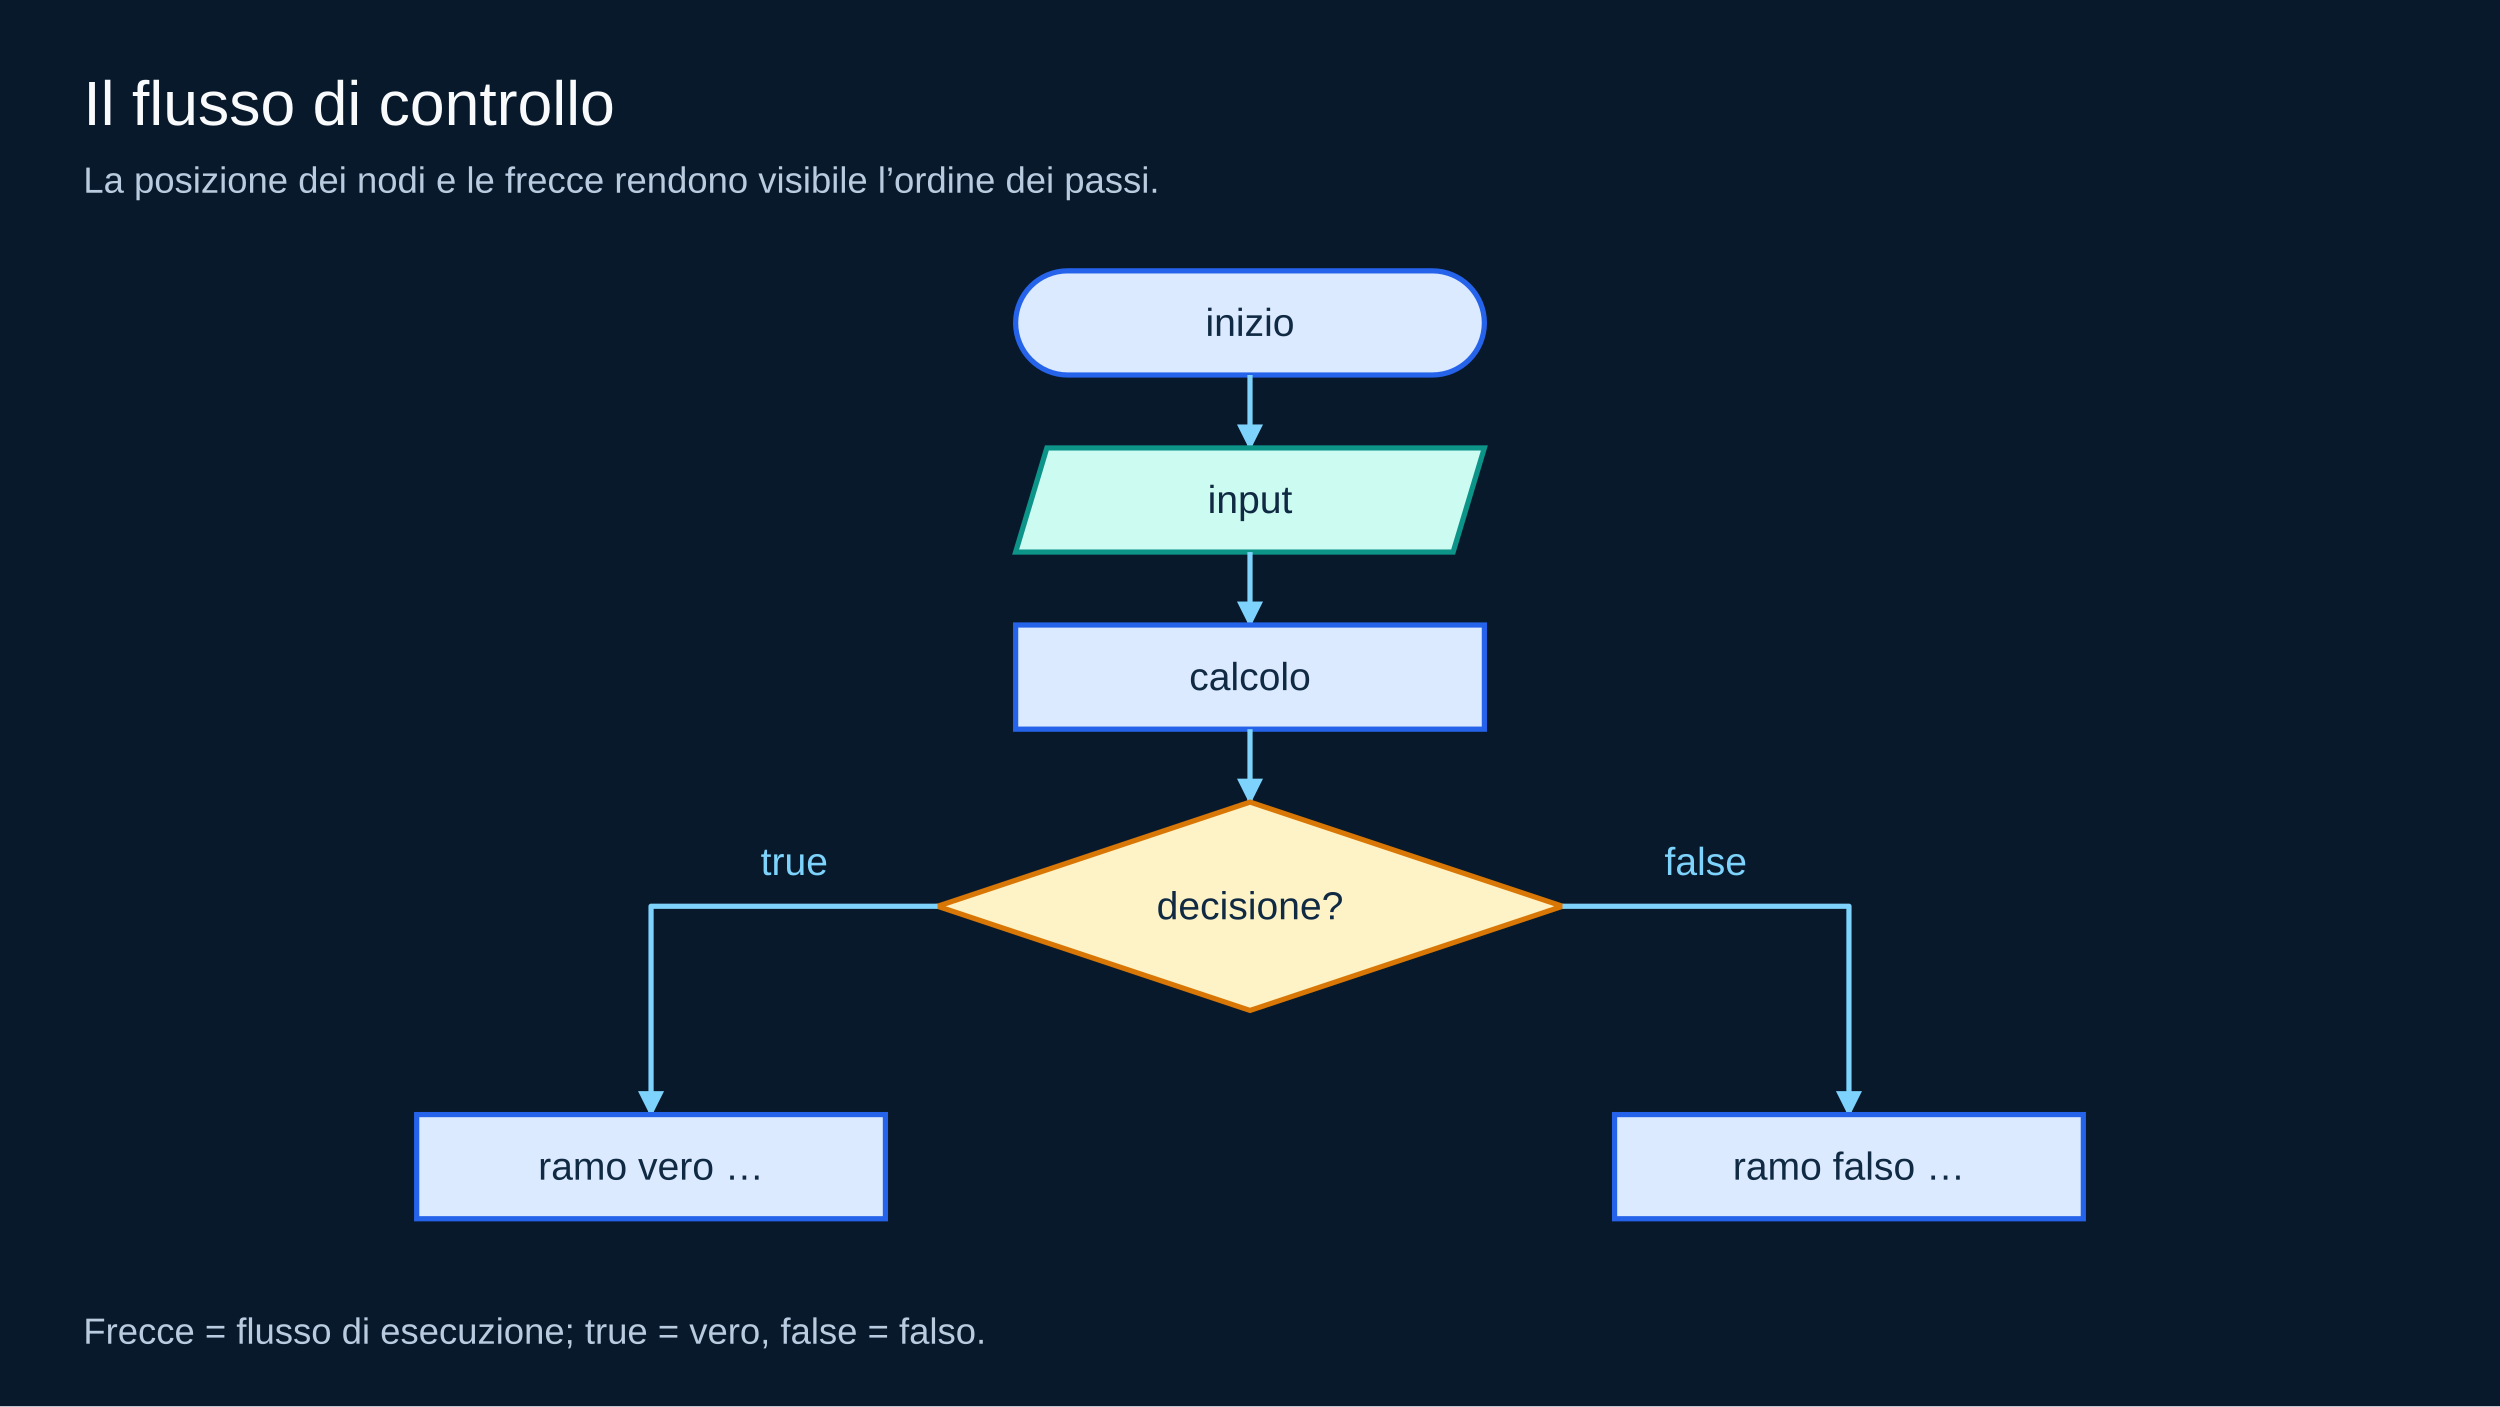
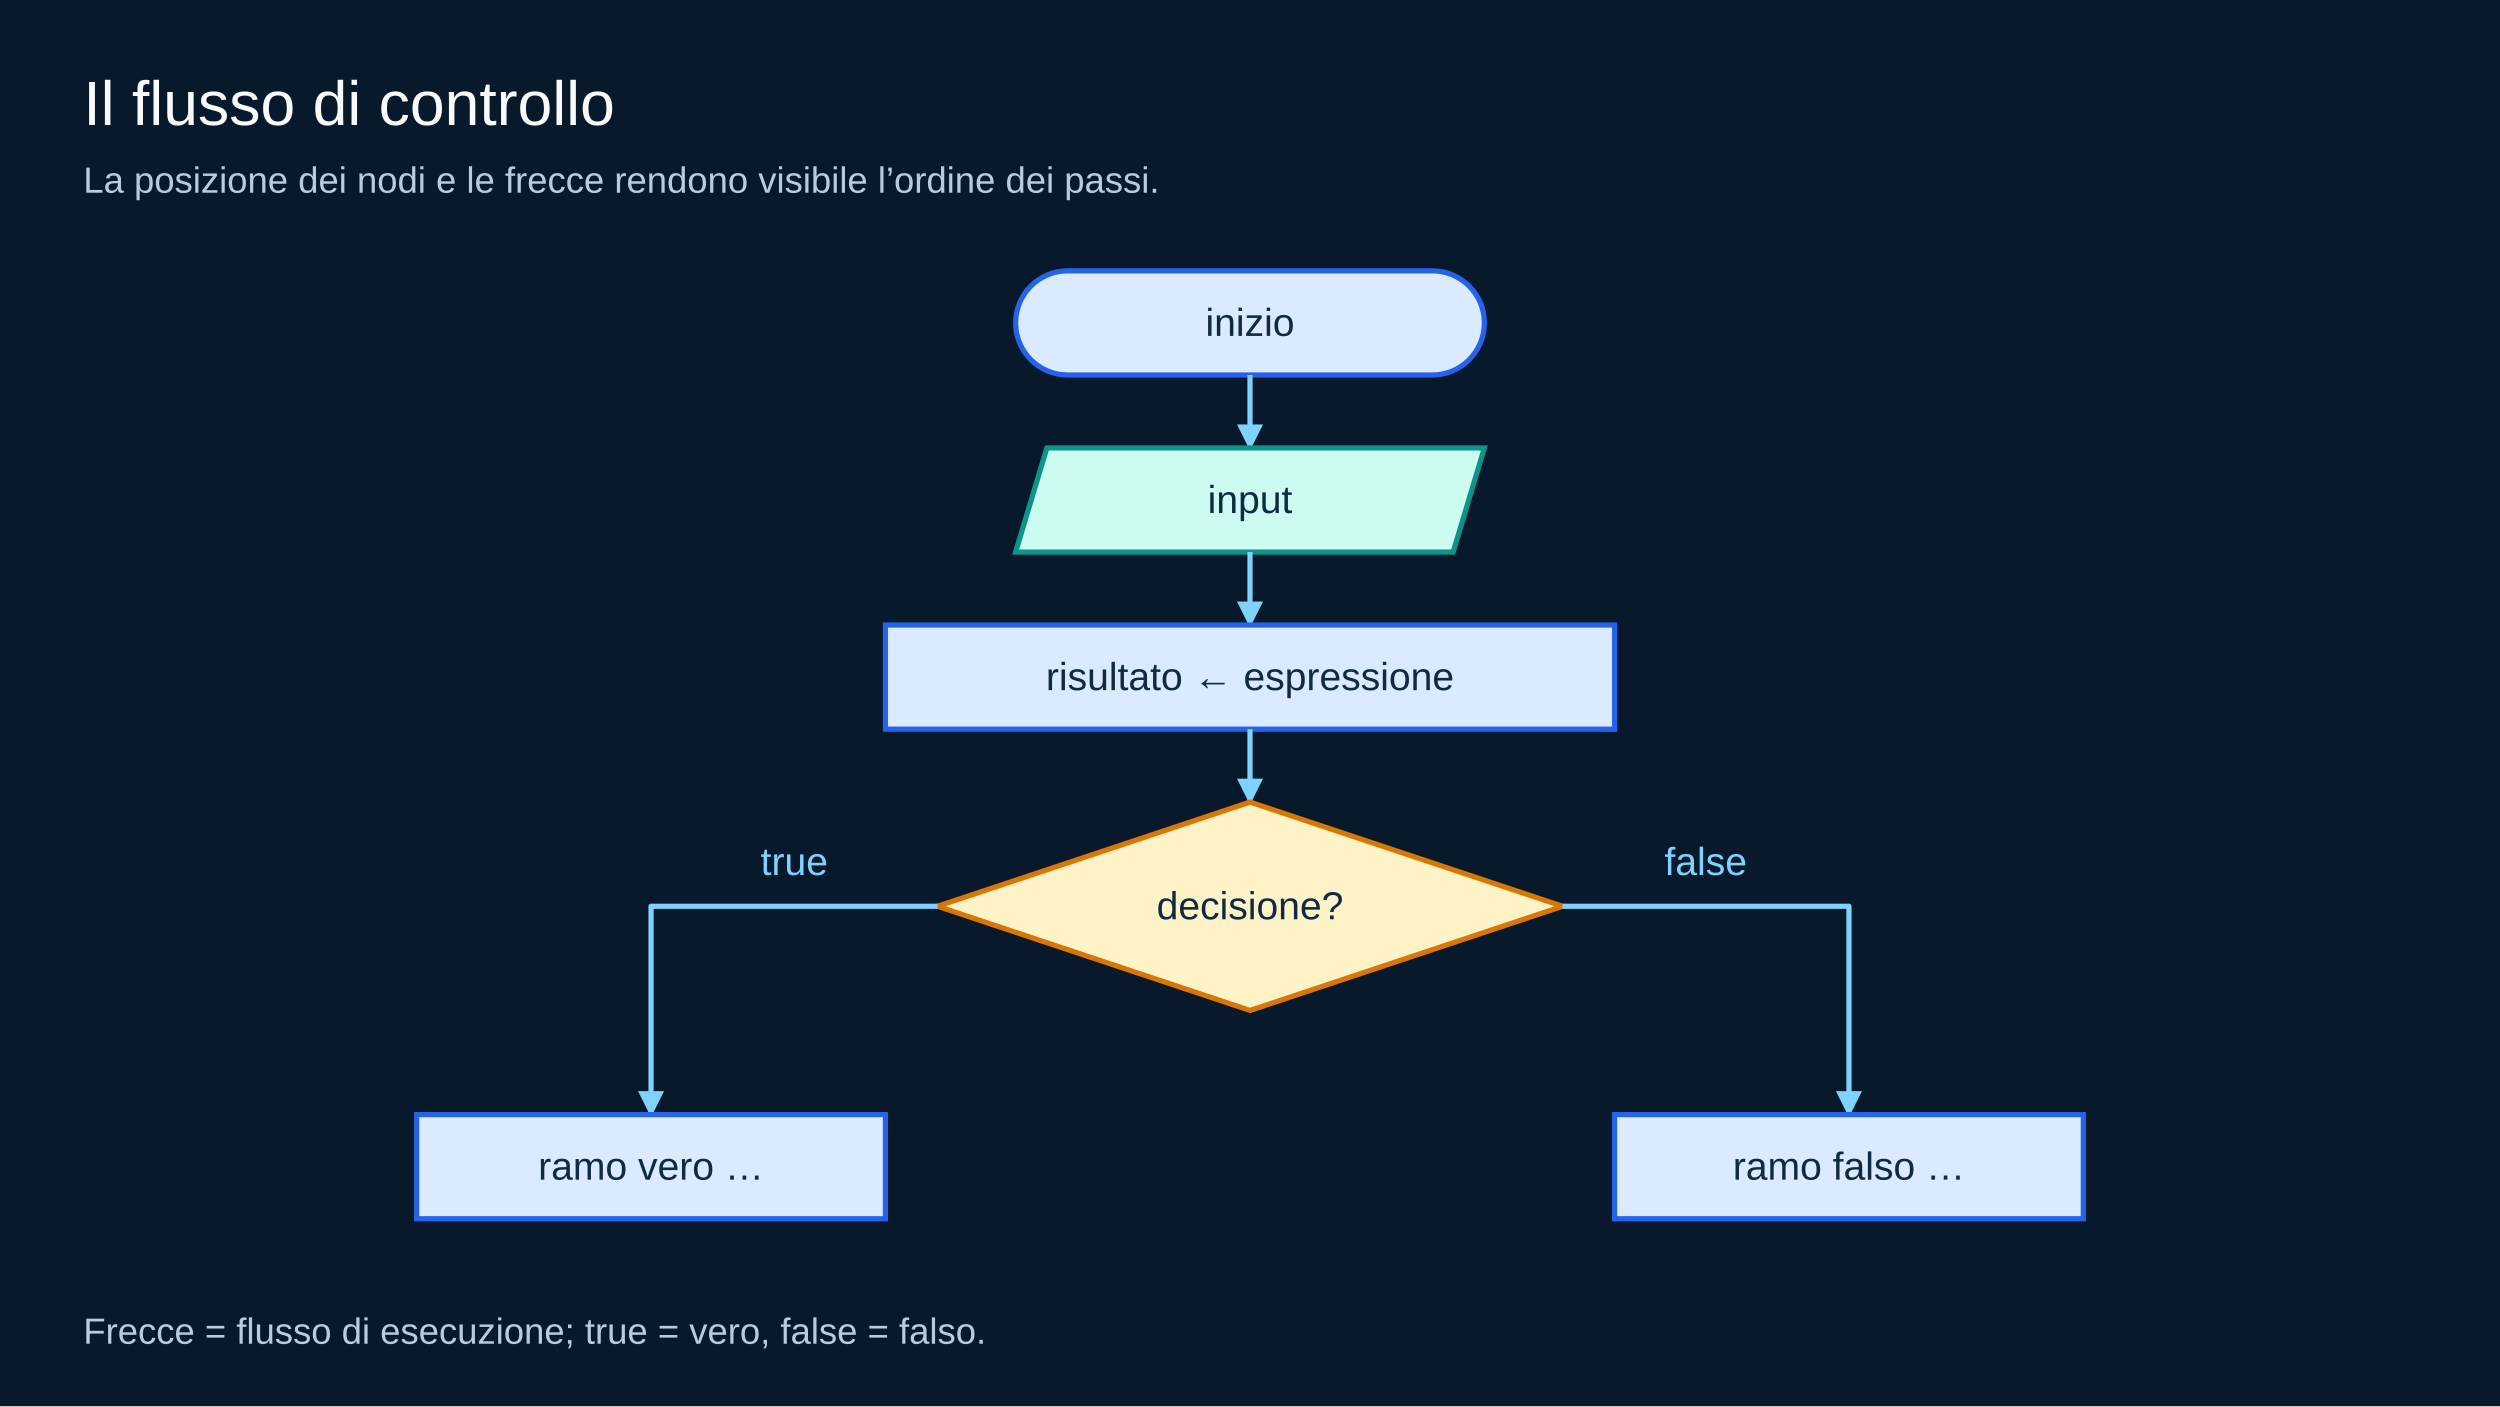
<svg xmlns="http://www.w3.org/2000/svg" viewBox="0 0 1920 1080" role="img" aria-labelledby="title desc">
  <defs>
    <style>.tpsi-line{fill:none;stroke-linecap:round;stroke-linejoin:round;stroke-width:8}.tpsi-thin{fill:none;stroke-linecap:round;stroke-linejoin:round;stroke-width:5}</style>
    <symbol id="tpsi-step" viewBox="0 0 240 180">
      <rect x="20" y="40" width="200" height="100" rx="4" fill="#dbeafe" stroke="#2563eb" stroke-width="6" />
      <path d="M58 75h124M58 105h84" stroke="#2563eb" stroke-width="6" />
    </symbol>
    <symbol id="tpsi-terminator" viewBox="0 0 240 180">
      <rect x="20" y="45" width="200" height="90" rx="45" fill="#dbeafe" stroke="#2563eb" stroke-width="6" />
    </symbol>
    <symbol id="tpsi-io" viewBox="0 0 240 180">
      <path d="M52 40h174l-38 100H14z" fill="#ccfbf1" stroke="#0d9488" stroke-width="6" />
      <path d="M65 78h112M56 103h112" stroke="#0d9488" stroke-width="6" />
    </symbol>
    <symbol id="tpsi-decision" viewBox="0 0 240 180">
      <path d="M120 12l108 78-108 78L12 90z" fill="#fef3c7" stroke="#d97706" stroke-width="6" />
      <path d="M102 62a20 20 0 1 1 30 19l-12 10v13" fill="none" stroke="#102a43" stroke-width="6" />
      <circle cx="120" cy="123" r="4" fill="#102a43" />
    </symbol>
    <symbol id="tpsi-binding" viewBox="0 0 240 180">
      <path d="M20 42h145l55 48-55 48H20z" fill="#e0f2fe" stroke="#2563eb" stroke-width="6" />
      <circle cx="181" cy="90" r="9" fill="#f8fafc" stroke="#2563eb" stroke-width="4" />
      <path d="M47 77h95M47 102h70" stroke="#2563eb" stroke-width="6" />
    </symbol>
    <symbol id="tpsi-value" viewBox="0 0 240 180">
      <rect x="42" y="30" width="156" height="120" rx="20" fill="#eef2ff" stroke="#4f46e5" stroke-width="6" />
      <circle cx="120" cy="90" r="30" fill="#c7d2fe" stroke="#4f46e5" stroke-width="5" />
    </symbol>
    <symbol id="tpsi-reference" viewBox="0 0 240 180">
      <rect x="14" y="59" width="48" height="62" rx="8" fill="#dbeafe" stroke="#2563eb" stroke-width="5" />
      <path d="M62 90h95m-20-18 20 18-20 18" fill="none" stroke="#4f46e5" stroke-width="6" />
      <rect x="173" y="40" width="52" height="100" rx="10" fill="#eef2ff" stroke="#4f46e5" stroke-width="5" />
    </symbol>
    <symbol id="tpsi-sequence" viewBox="0 0 240 180">
      <rect x="15" y="50" width="210" height="80" rx="8" fill="#eef2ff" stroke="#4f46e5" stroke-width="6" />
      <path d="M85 50v80M155 50v80" stroke="#4f46e5" stroke-width="5" />
      <circle cx="50" cy="90" r="12" fill="#818cf8" />
      <circle cx="120" cy="90" r="12" fill="#818cf8" />
      <circle cx="190" cy="90" r="12" fill="#818cf8" />
    </symbol>
    <symbol id="tpsi-tuple" viewBox="0 0 240 180">
      <path d="M35 38C8 65 8 115 35 142M205 38c27 27 27 77 0 104" fill="none" stroke="#4f46e5" stroke-width="7" />
      <rect x="54" y="60" width="54" height="60" rx="7" fill="#e0e7ff" stroke="#4f46e5" stroke-width="4" />
      <rect x="132" y="60" width="54" height="60" rx="7" fill="#e0e7ff" stroke="#4f46e5" stroke-width="4" />
      <path d="M116 118l-4 12" stroke="#4f46e5" stroke-width="5" />
    </symbol>
    <symbol id="tpsi-grid" viewBox="0 0 240 180">
      <rect x="20" y="20" width="200" height="140" rx="8" fill="#eef2ff" stroke="#4f46e5" stroke-width="6" />
      <path d="M20 90h200M87 20v140M153 20v140" stroke="#4f46e5" stroke-width="4" />
      <rect x="25" y="25" width="57" height="60" rx="4" fill="#818cf8" />
    </symbol>
    <symbol id="tpsi-set" viewBox="0 0 240 180">
      <ellipse cx="120" cy="90" rx="103" ry="73" fill="#eef2ff" stroke="#4f46e5" stroke-width="6" />
      <circle cx="71" cy="76" r="19" fill="#818cf8" />
      <rect x="121" y="49" width="35" height="35" rx="5" fill="#a5b4fc" />
      <path d="M125 106l23 32h-46z" fill="#4f46e5" />
    </symbol>
    <symbol id="tpsi-mapping" viewBox="0 0 240 180">
      <g fill="#eef2ff" stroke="#4f46e5" stroke-width="5">
        <rect x="15" y="27" width="70" height="50" rx="6" />
        <rect x="15" y="103" width="70" height="50" rx="6" />
        <rect x="155" y="27" width="70" height="50" rx="6" />
        <rect x="155" y="103" width="70" height="50" rx="6" />
      </g>
      <path d="M91 52h55m-12-12 12 12-12 12M91 128h55m-12-12 12 12-12 12" fill="none" stroke="#4f46e5" stroke-width="5" />
    </symbol>
    <symbol id="tpsi-trace" viewBox="0 0 240 180">
      <rect x="25" y="15" width="190" height="150" rx="8" fill="#f8fafc" stroke="#2563eb" stroke-width="5" />
      <path d="M25 55h190M25 93h190M25 131h190M88 15v150M153 15v150" stroke="#93c5fd" stroke-width="4" />
      <path d="M42 72h29M105 110h29M170 148h29" stroke="#2563eb" stroke-width="7" />
    </symbol>
    <symbol id="tpsi-runtime" viewBox="0 0 240 180">
      <rect x="45" y="25" width="150" height="130" rx="15" fill="#fef3c7" stroke="#d97706" stroke-width="6" />
      <path d="M105 58l45 32-45 32z" fill="#d97706" />
      <path d="M20 50h25M20 90h25M20 130h25M195 50h25M195 90h25M195 130h25" stroke="#d97706" stroke-width="6" />
    </symbol>
    <symbol id="tpsi-function" viewBox="0 0 240 180">
      <rect x="58" y="28" width="124" height="124" rx="18" fill="#ccfbf1" stroke="#0d9488" stroke-width="6" />
      <path d="M12 90h38m-12-13 12 13-12 13M190 90h38m-12-13 12 13-12 13" fill="none" stroke="#0d9488" stroke-width="6" />
      <path d="M105 55h30M120 55v70M105 125h30" stroke="#0d9488" stroke-width="6" />
    </symbol>
    <symbol id="tpsi-frame" viewBox="0 0 240 180">
      <rect x="15" y="15" width="210" height="150" rx="12" fill="#f0fdfa" stroke="#0d9488" stroke-width="6" />
      <path d="M15 52h210" stroke="#0d9488" stroke-width="5" />
      <rect x="36" y="76" width="63" height="28" rx="5" fill="#99f6e4" />
      <rect x="141" y="116" width="63" height="28" rx="5" fill="#99f6e4" />
      <path d="M103 90h61v18" fill="none" stroke="#0d9488" stroke-width="5" />
    </symbol>
    <symbol id="tpsi-contract" viewBox="0 0 240 180">
      <path d="M120 14l86 30v56c0 34-40 55-86 68-46-13-86-34-86-68V44z" fill="#ede9fe" stroke="#7c3aed" stroke-width="6" />
      <path d="M79 89l26 28 56-58" fill="none" stroke="#7c3aed" stroke-width="8" />
    </symbol>
    <symbol id="tpsi-error" viewBox="0 0 240 180">
      <path d="M120 15l107 145H13z" fill="#ffe4e6" stroke="#e11d48" stroke-width="6" />
      <path d="M120 62v49" stroke="#e11d48" stroke-width="9" stroke-linecap="round" />
      <circle cx="120" cy="133" r="6" fill="#e11d48" />
    </symbol>
    <symbol id="tpsi-path" viewBox="0 0 240 180">
      <path d="M20 50V27h75l20 23h105v108H20z" fill="#fef3c7" stroke="#d97706" stroke-width="6" />
      <path d="M48 82h45v43h84m-16-15 16 15-16 15" fill="none" stroke="#d97706" stroke-width="6" />
    </symbol>
    <symbol id="tpsi-class" viewBox="0 0 240 180">
      <rect x="25" y="15" width="190" height="150" rx="6" fill="#dbeafe" stroke="#2563eb" stroke-width="6" />
      <path d="M25 60h190M25 113h190" stroke="#2563eb" stroke-width="4" />
      <path d="M62 37h116M49 85h78M49 139h115" stroke="#2563eb" stroke-width="6" />
    </symbol>
    <symbol id="tpsi-instance" viewBox="0 0 240 180">
      <rect x="25" y="15" width="190" height="150" rx="24" fill="#eef2ff" stroke="#4f46e5" stroke-width="6" />
      <path d="M55 46h130M55 54h130M25 72h190" stroke="#4f46e5" stroke-width="4" />
      <rect x="51" y="95" width="51" height="40" rx="6" fill="#a5b4fc" />
      <rect x="138" y="95" width="51" height="40" rx="6" fill="#818cf8" />
    </symbol>
    <symbol id="tpsi-document" viewBox="0 0 280 340">
      <path d="M35 10h140l70 70v250H35z" fill="#f8fafc" stroke="#94a3b8" stroke-width="6" />
      <path d="M175 10v70h70" fill="#dbeafe" stroke="#94a3b8" stroke-width="6" />
      <path d="M72 130h136M72 174h136M72 218h105M72 262h120" class="tpsi-thin" stroke="#64748b" />
    </symbol>
    <symbol id="tpsi-terminal" viewBox="0 0 420 280">
      <rect x="10" y="15" width="400" height="250" rx="24" fill="#111827" stroke="#64748b" stroke-width="6" />
      <path d="M10 60h400" stroke="#64748b" stroke-width="5" />
      <circle cx="38" cy="38" r="8" fill="#ef4444" />
      <circle cx="64" cy="38" r="8" fill="#f59e0b" />
      <circle cx="90" cy="38" r="8" fill="#22c55e" />
      <path d="M65 115l38 32-38 32M129 185h95" class="tpsi-line" stroke="#a7f3d0" />
    </symbol>
    <symbol id="tpsi-repository" viewBox="0 0 360 280">
      <rect x="45" y="32" width="270" height="64" rx="14" fill="#d1fae5" stroke="#34d399" stroke-width="5" />
      <rect x="45" y="108" width="270" height="64" rx="14" fill="#a7f3d0" stroke="#10b981" stroke-width="5" />
      <rect x="45" y="184" width="270" height="64" rx="14" fill="#6ee7b7" stroke="#059669" stroke-width="5" />
      <path d="M82 64h196M82 140h196M82 216h196" class="tpsi-thin" stroke="#065f46" />
    </symbol>
    <symbol id="tpsi-test" viewBox="0 0 300 320">
      <path d="M108 20h84M126 20v89L55 261a27 27 0 0 0 25 39h140a27 27 0 0 0 25-39l-71-152V20" fill="#ede9fe" stroke="#7c3aed" stroke-width="7" stroke-linecap="round" stroke-linejoin="round" />
      <path d="M83 238h134" stroke="#a78bfa" stroke-width="45" stroke-linecap="round" opacity=".7" />
      <path d="M106 220l31 31 66-76" class="tpsi-line" stroke="#16a34a" />
    </symbol>
  </defs>
  <defs>
    <marker id="flow-arrow" viewBox="0 0 10 10" refX="9" refY="5" markerWidth="5" markerHeight="5" orient="auto">
      <path d="M0 0 L10 5 L0 10 Z" fill="#7dd3fc" />
    </marker>
  </defs>
  <rect width="1920" height="1080" fill="#08192c" />
  <g font-family="Arial, sans-serif">
    <text x="64" y="96" text-anchor="start" font-size="48" fill="#f8fafc">Il flusso di controllo</text>
    <text x="64" y="148" text-anchor="start" font-size="28" fill="#b9ccdf">La posizione dei nodi e le frecce rendono visibile l’ordine dei passi.</text>
    <text x="64" y="1032" text-anchor="start" font-size="28" fill="#b9ccdf">Frecce = flusso di esecuzione; true = vero, false = falso.</text>
    <rect x="780.0" y="208" width="360" height="80" rx="40.0" fill="#dbeafe" stroke="#2563eb" stroke-width="4" />
    <text x="960" y="258.0" text-anchor="middle" font-size="30" fill="#102a43">inizio</text>
    <path d="M960 288 V344" fill="none" stroke="#7dd3fc" stroke-width="4" stroke-linejoin="round" marker-end="url(#flow-arrow)" />
    <path d="M804.0 344 H1140.0 L1116.0 424 H780.0 Z" fill="#ccfbf1" stroke="#0d9488" stroke-width="4" />
    <text x="960" y="394.0" text-anchor="middle" font-size="30" fill="#102a43">input</text>
    <path d="M960 424 V480" fill="none" stroke="#7dd3fc" stroke-width="4" stroke-linejoin="round" marker-end="url(#flow-arrow)" />
-     <rect x="780.0" y="480" width="360" height="80" rx="0" fill="#dbeafe" stroke="#2563eb" stroke-width="4" />
-     <text x="960" y="530.0" text-anchor="middle" font-size="30" fill="#102a43">calcolo</text>
+     <rect x="680" y="480" width="560" height="80" rx="0" fill="#dbeafe" stroke="#2563eb" stroke-width="4" />
+     <text x="960" y="530.0" text-anchor="middle" font-size="30" fill="#102a43">risultato ← espressione</text>
    <path d="M960 560 V616" fill="none" stroke="#7dd3fc" stroke-width="4" stroke-linejoin="round" marker-end="url(#flow-arrow)" />
    <path d="M960 616 L1200.0 696.0 L960 776 L720.0 696.0 Z" fill="#fef3c7" stroke="#d97706" stroke-width="4" />
    <text x="960" y="706.0" text-anchor="middle" font-size="30" fill="#102a43">decisione?</text>
    <path d="M720 696 H500 V856" fill="none" stroke="#7dd3fc" stroke-width="4" stroke-linejoin="round" marker-end="url(#flow-arrow)" />
    <path d="M1200 696 H1420 V856" fill="none" stroke="#7dd3fc" stroke-width="4" stroke-linejoin="round" marker-end="url(#flow-arrow)" />
    <text x="610.0" y="672" text-anchor="middle" font-size="30" fill="#7dd3fc">true</text>
    <text x="1310.0" y="672" text-anchor="middle" font-size="30" fill="#7dd3fc">false</text>
    <rect x="320.0" y="856" width="360" height="80" rx="0" fill="#dbeafe" stroke="#2563eb" stroke-width="4" />
    <text x="500" y="906.0" text-anchor="middle" font-size="30" fill="#102a43">ramo vero …</text>
    <rect x="1240.0" y="856" width="360" height="80" rx="0" fill="#dbeafe" stroke="#2563eb" stroke-width="4" />
    <text x="1420" y="906.0" text-anchor="middle" font-size="30" fill="#102a43">ramo falso …</text>
  </g>
</svg>
